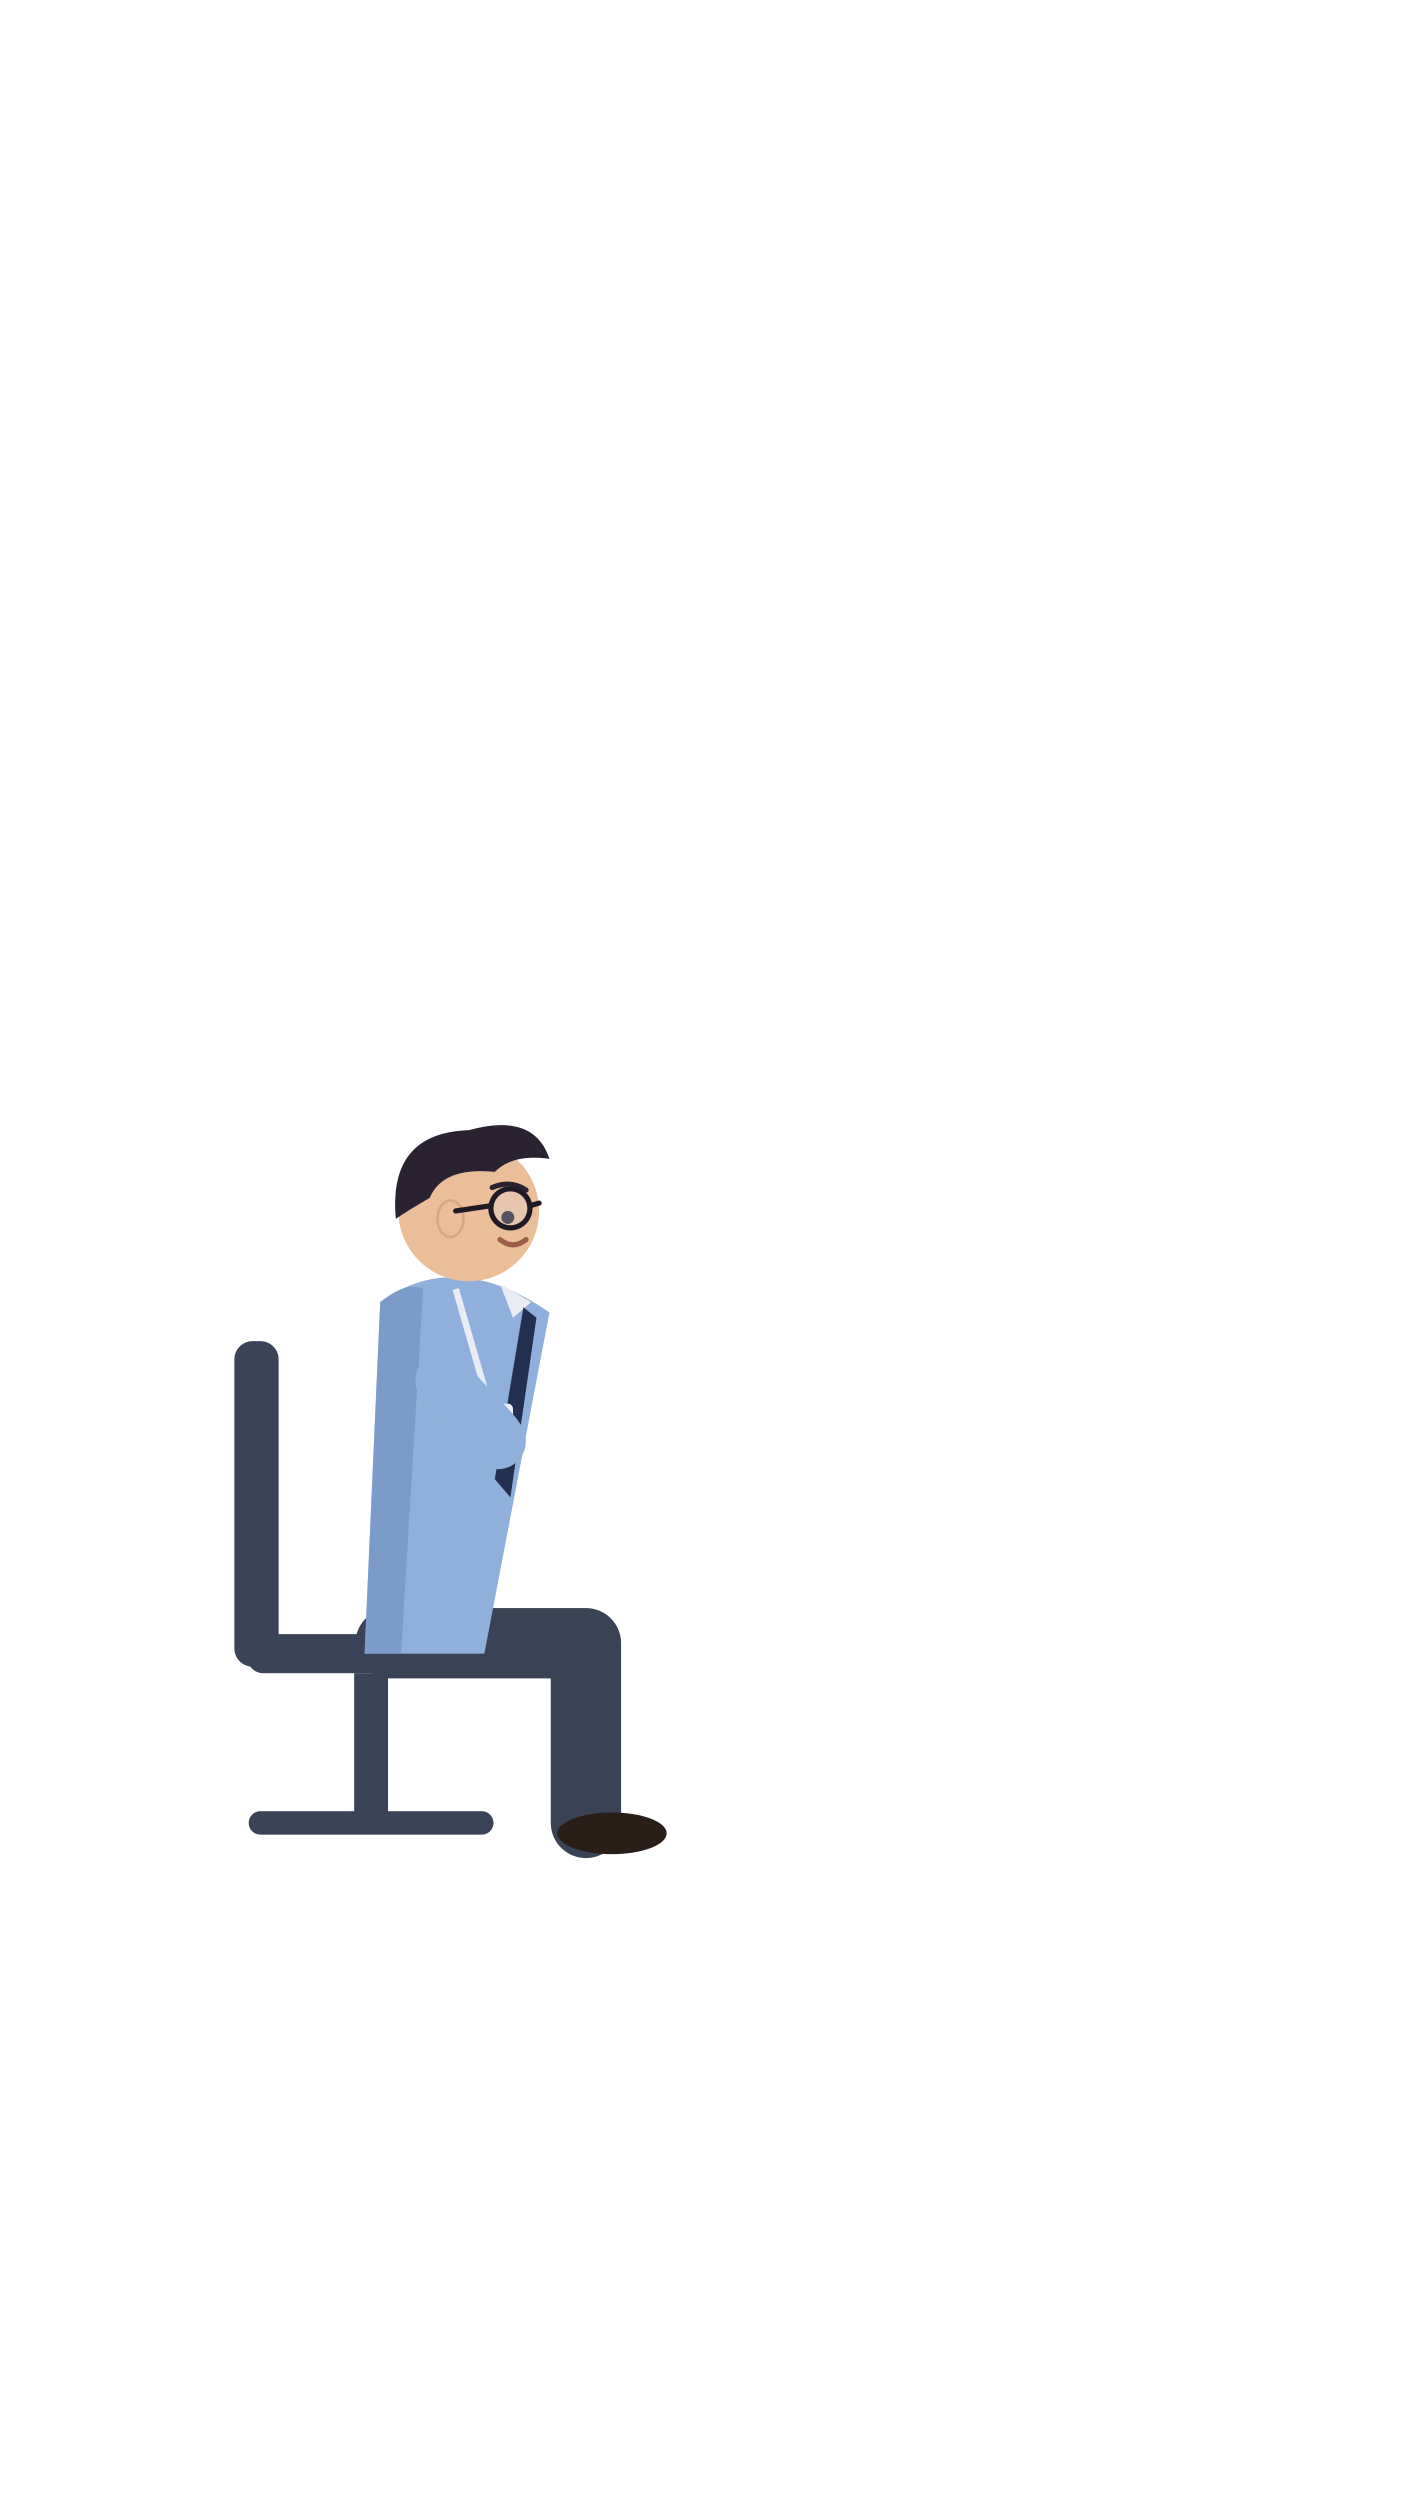
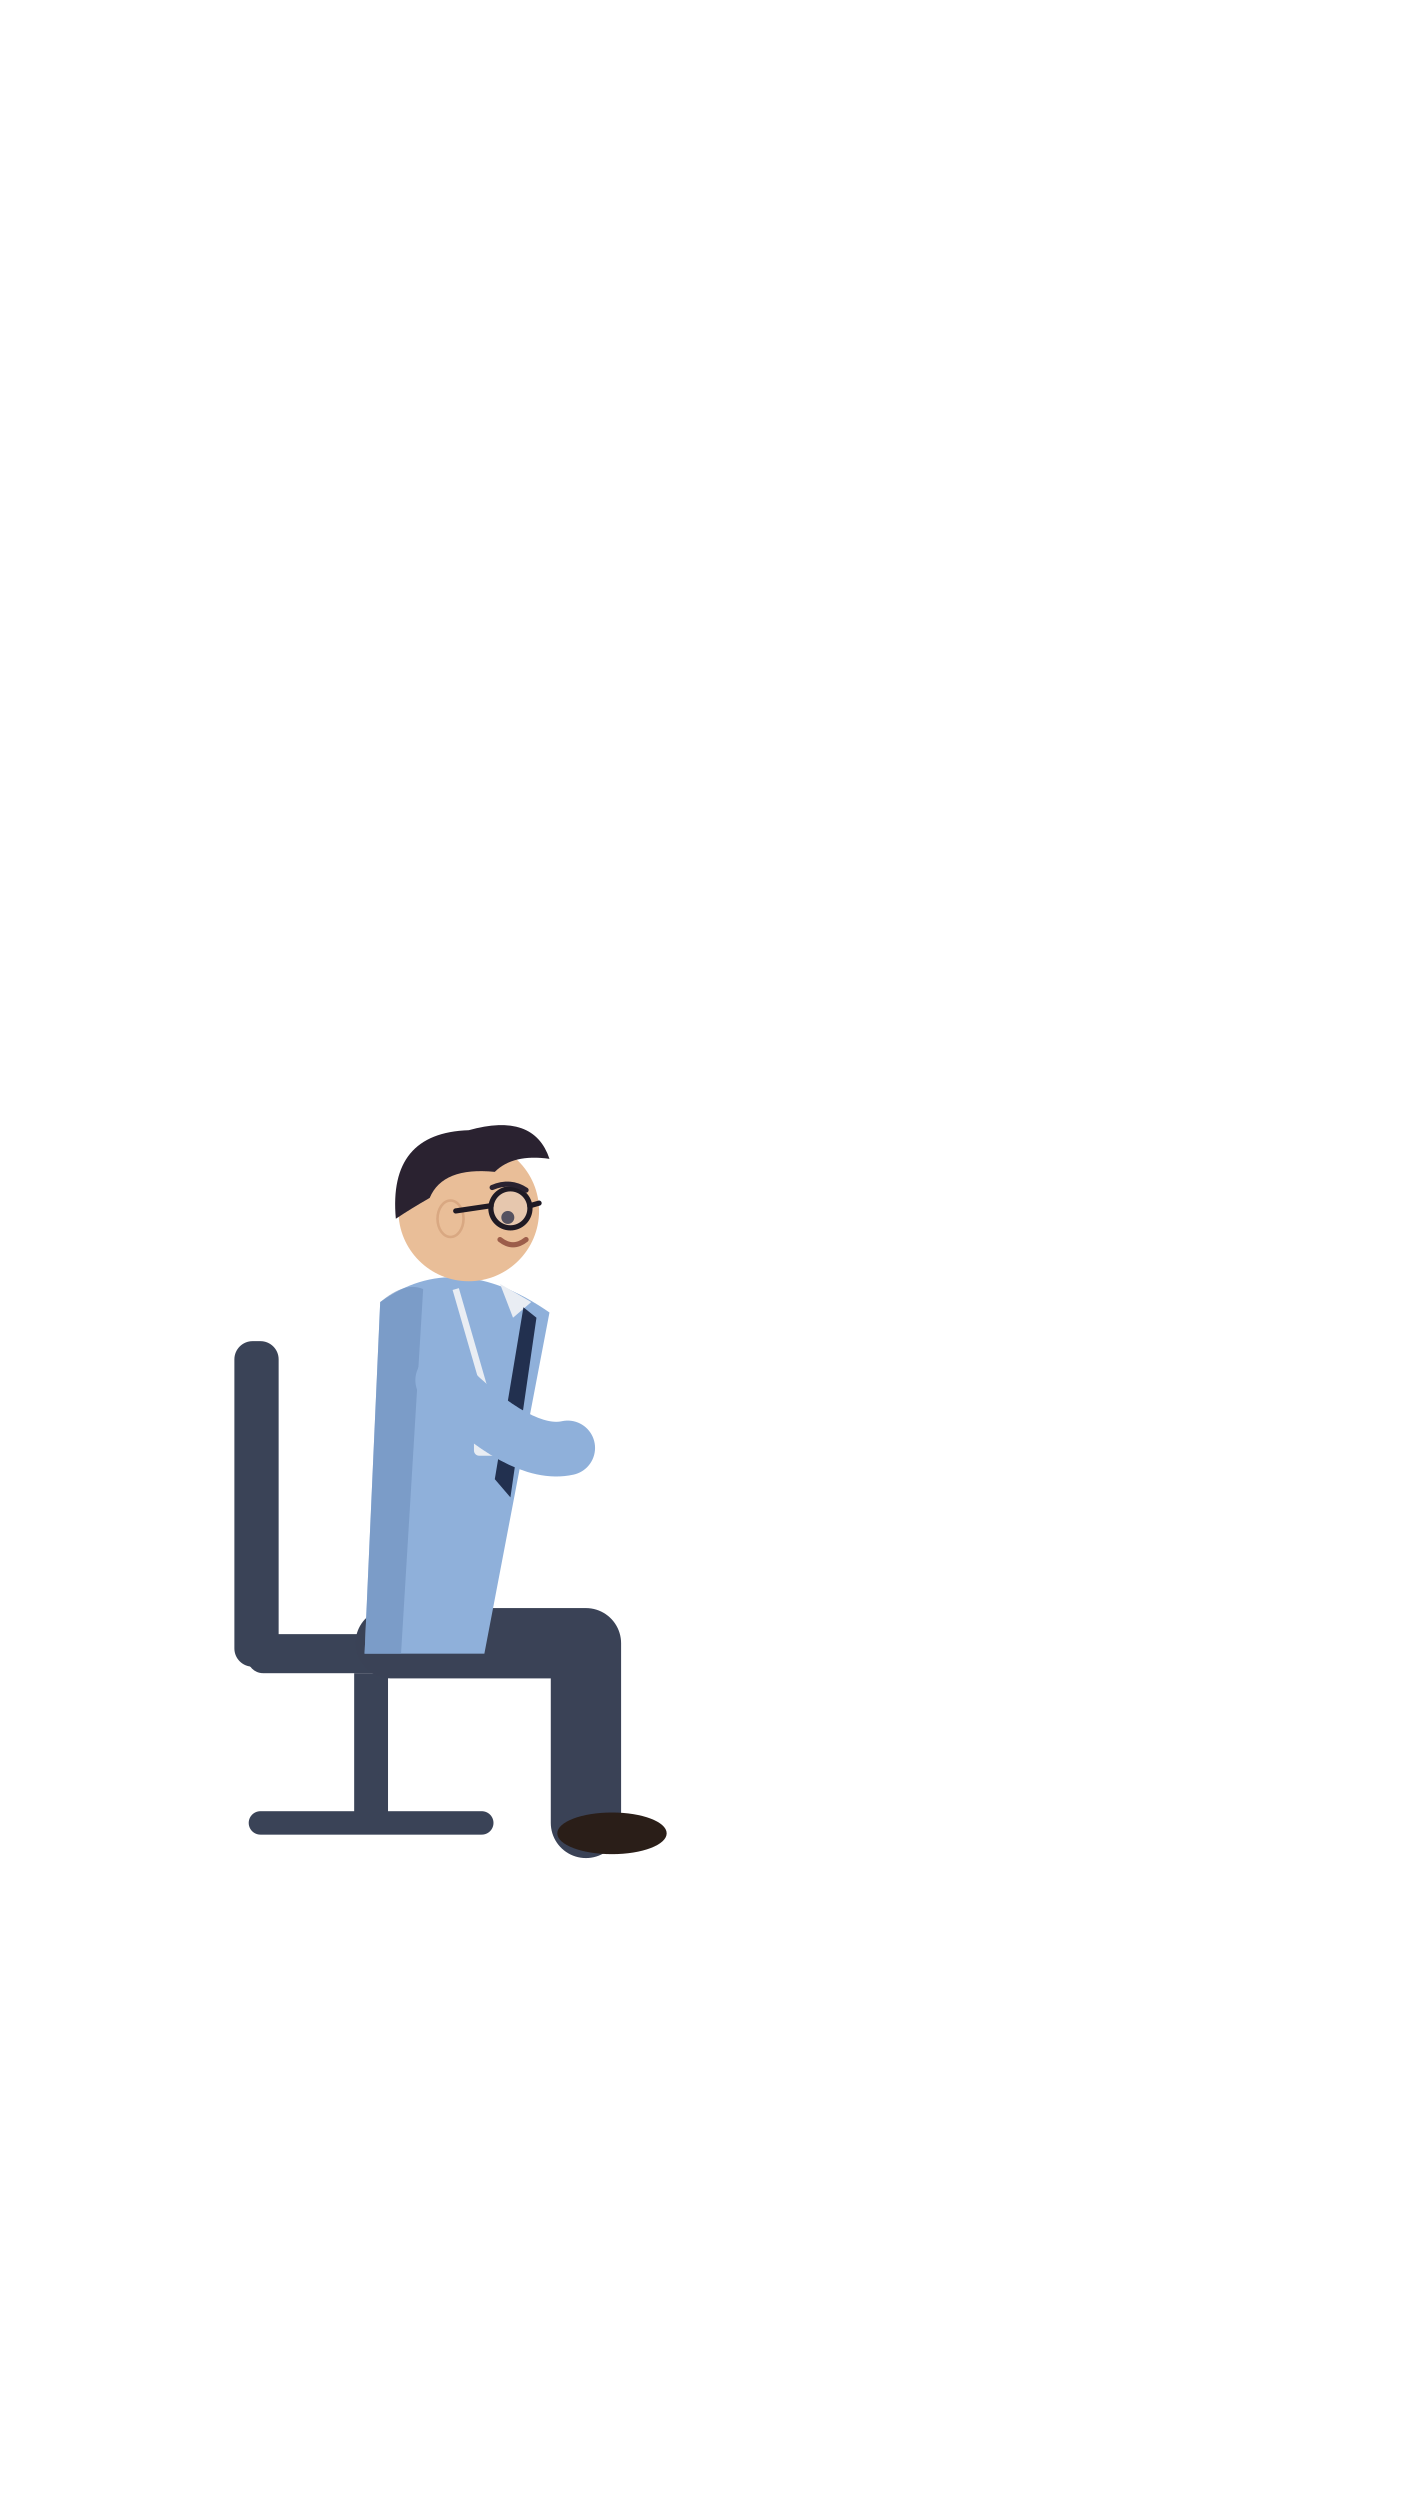
<svg xmlns="http://www.w3.org/2000/svg" viewBox="0 0 1080 1920" width="1080" height="1920">
  <rect x="180" y="1030" width="34" height="250" rx="14" fill="#3A4357" />
  <rect x="190" y="1255" width="190" height="30" rx="12" fill="#3A4357" />
  <rect x="272" y="1285" width="26" height="110" fill="#3A4357" />
  <path d="M200 1400 L370 1400 M285 1395 L285 1370" stroke="#3A4357" stroke-width="18" stroke-linecap="round" />
  <path d="M300 1262 L450 1262 L450 1400" stroke="#3A4256" stroke-width="54" stroke-linecap="round" stroke-linejoin="round" fill="none" />
  <ellipse cx="470" cy="1408" rx="42" ry="16" fill="#2A1E18" />
  <path d="M280 1270 L292 1000 Q350 958 422 1008 L372 1270 Z" fill="#8FB0DA" />
  <path d="M280 1270 L292 1000 Q311.0 984 325.0 990 L308 1270 Z" fill="#6E8FBC" opacity="0.6" />
  <path d="M384 986 L408 1000 L394 1012 Z" fill="#E9EDF3" />
  <path d="M402 1004 L412 1012 L392 1150 L380 1136 Z" fill="#22304F" />
  <path d="M350 990 L376 1080" stroke="#E9EDF3" stroke-width="5" fill="none" />
  <rect x="364" y="1078" width="30" height="40" rx="4" fill="#E9EDF3" />
  <rect x="370" y="1086" width="18" height="6" rx="2" fill="#5B6680" />
-   <path d="M340 1060 Q400 1120 376 1104" stroke="#8FB0DA" stroke-width="42" stroke-linecap="round" fill="none" />
+   <path d="M340 1060 Q400 1120 436 1112" stroke="#8FB0DA" stroke-width="42" stroke-linecap="round" fill="none" />
  <circle cx="360" cy="930" r="54" fill="#E9BE98" />
  <ellipse cx="346" cy="936" rx="10" ry="14" fill="#E9BE98" stroke="#D9A882" stroke-width="2" />
  <path d="M304 936 Q298 870 360 868 Q410 854 422 890 Q394 886 380 900 Q340 896 330 920 Q316 928 304 936 Z" fill="#2A2230" />
  <circle cx="390" cy="935" r="5" fill="#2A2230" />
  <circle cx="392" cy="928" r="15" fill="#DDE6F2" fill-opacity="0.25" stroke="#1F1A24" stroke-width="4" />
  <line x1="407" y1="926" x2="414" y2="924" stroke="#1F1A24" stroke-width="4" stroke-linecap="round" />
  <line x1="377" y1="926" x2="350" y2="930" stroke="#1F1A24" stroke-width="4" stroke-linecap="round" />
  <path d="M378 912 Q392 906 404 914" stroke="#2A2230" stroke-width="4" fill="none" stroke-linecap="round" />
  <path d="M384 952 Q394 960 404 952" stroke="#9C5D4A" stroke-width="4" fill="none" stroke-linecap="round" />
</svg>
